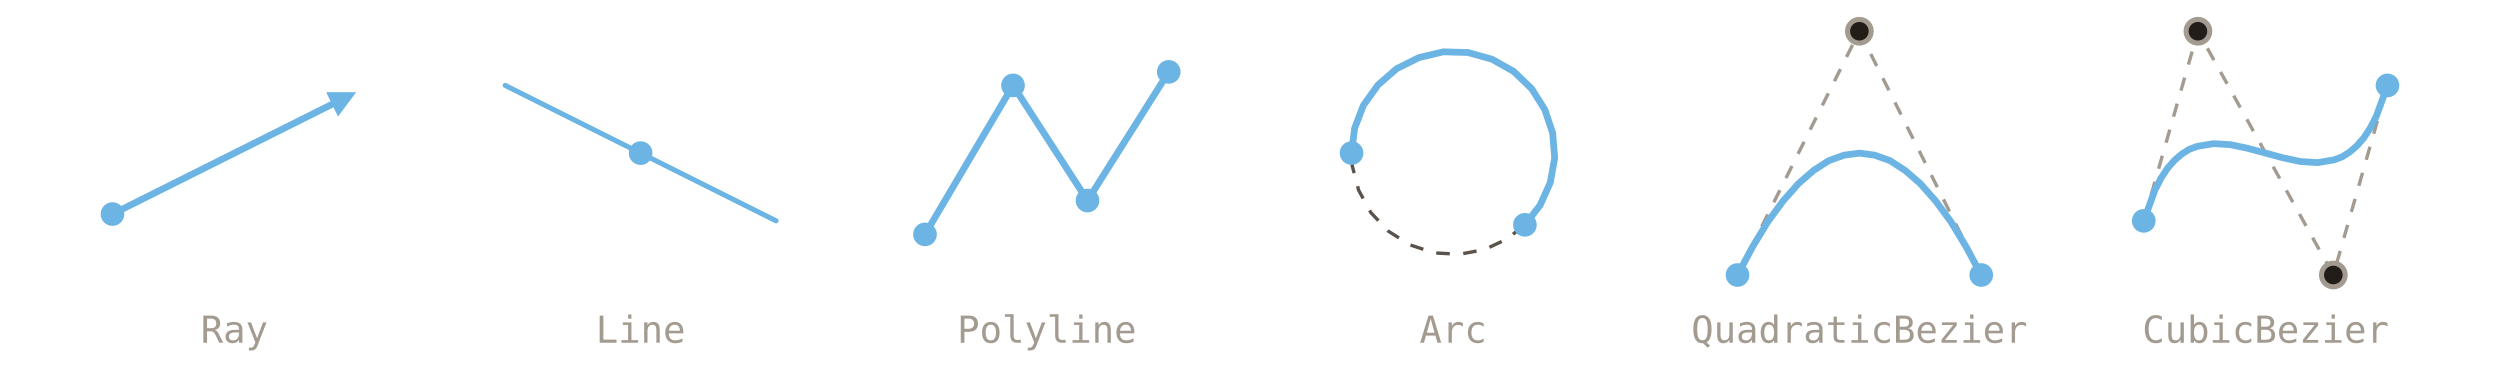
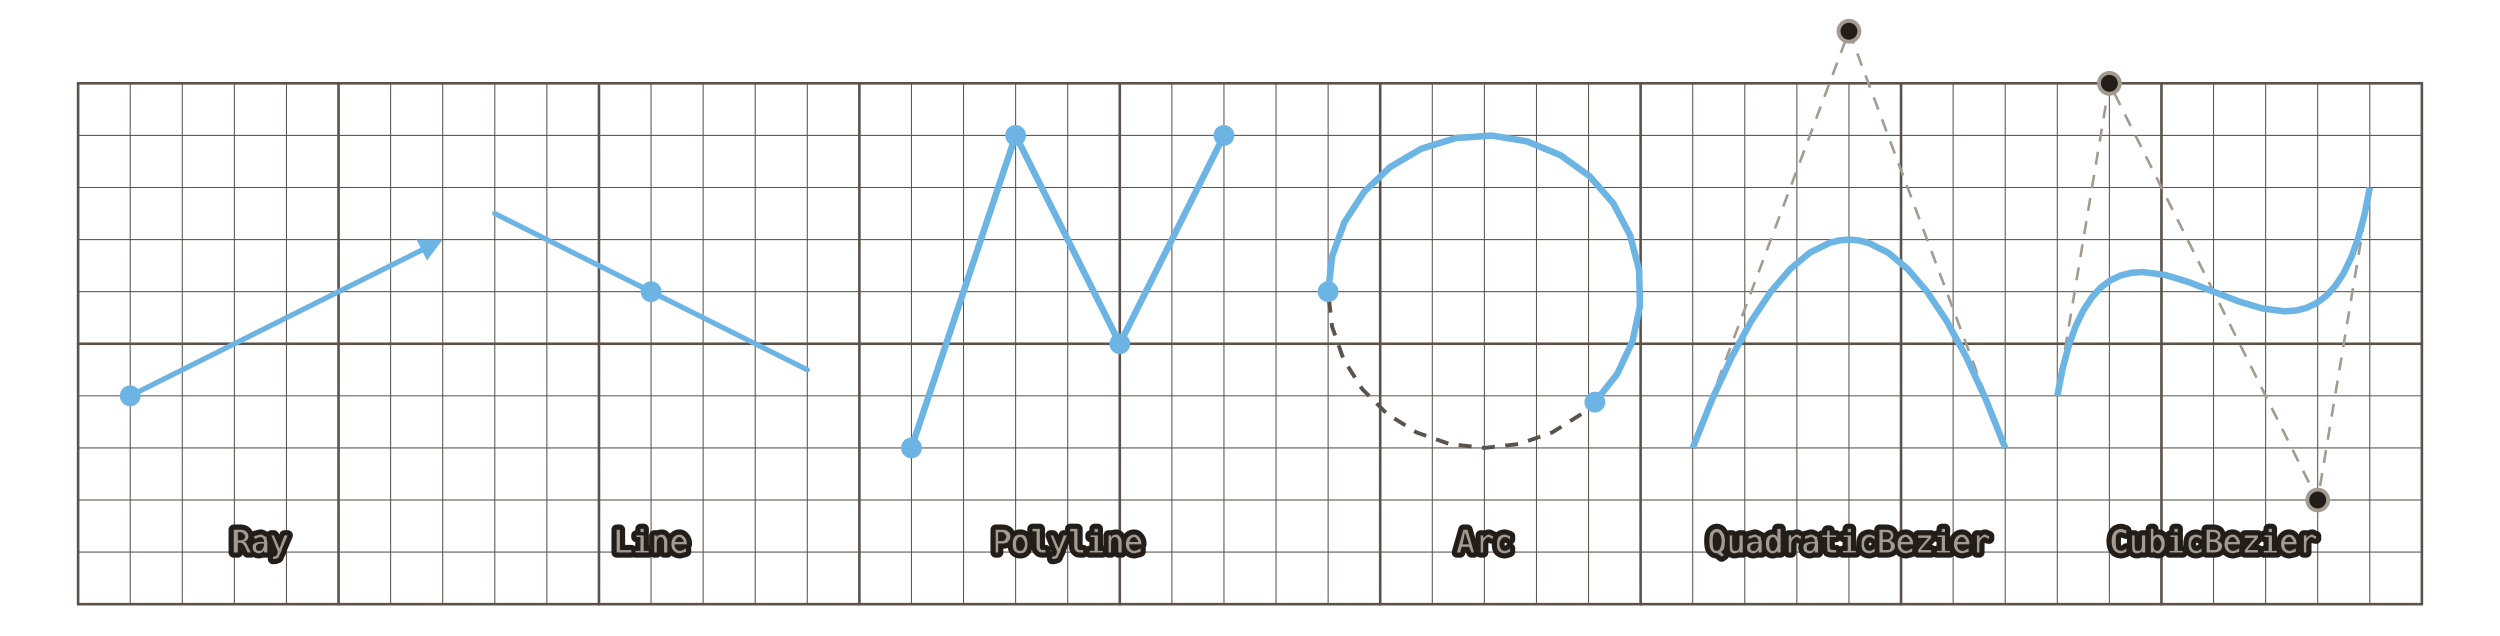
- <svg xmlns="http://www.w3.org/2000/svg" width="960" height="149" viewBox="0 0 960 149" role="img">
-   <g transform="translate(43.2 35.4) scale(1.3) translate(32.0 16.0)">
-     <line x1="-32.0" y1="20.0" x2="32.8" y2="-12.4" stroke="#6bb4e3" stroke-width="2" stroke-linecap="round" />
-     <polygon points="40.0,-16.0 34.6,-8.8 31.1,-16.0" fill="#6bb4e3" />
-     <circle cx="-32.0" cy="20.0" r="3.5" fill="#6bb4e3" />
+ <svg xmlns="http://www.w3.org/2000/svg" width="960" height="244" viewBox="0 0 960 244" role="img">
+   <g transform="translate(30.0 12.0) scale(20) translate(-0.000 1.000)">
+     <line x1="0.000" y1="0.000" x2="0.000" y2="10.000" stroke="#5a524b" stroke-width="0.050" stroke-linecap="round" />
+     <line x1="1.000" y1="0.000" x2="1.000" y2="10.000" stroke="#5a524b" stroke-width="0.020" stroke-linecap="round" />
+     <line x1="2.000" y1="0.000" x2="2.000" y2="10.000" stroke="#5a524b" stroke-width="0.020" stroke-linecap="round" />
+     <line x1="3.000" y1="0.000" x2="3.000" y2="10.000" stroke="#5a524b" stroke-width="0.020" stroke-linecap="round" />
+     <line x1="4.000" y1="0.000" x2="4.000" y2="10.000" stroke="#5a524b" stroke-width="0.020" stroke-linecap="round" />
+     <line x1="5.000" y1="0.000" x2="5.000" y2="10.000" stroke="#5a524b" stroke-width="0.050" stroke-linecap="round" />
+     <line x1="6.000" y1="0.000" x2="6.000" y2="10.000" stroke="#5a524b" stroke-width="0.020" stroke-linecap="round" />
+     <line x1="7.000" y1="0.000" x2="7.000" y2="10.000" stroke="#5a524b" stroke-width="0.020" stroke-linecap="round" />
+     <line x1="8.000" y1="0.000" x2="8.000" y2="10.000" stroke="#5a524b" stroke-width="0.020" stroke-linecap="round" />
+     <line x1="9.000" y1="0.000" x2="9.000" y2="10.000" stroke="#5a524b" stroke-width="0.020" stroke-linecap="round" />
+     <line x1="10.000" y1="0.000" x2="10.000" y2="10.000" stroke="#5a524b" stroke-width="0.050" stroke-linecap="round" />
+     <line x1="11.000" y1="0.000" x2="11.000" y2="10.000" stroke="#5a524b" stroke-width="0.020" stroke-linecap="round" />
+     <line x1="12.000" y1="0.000" x2="12.000" y2="10.000" stroke="#5a524b" stroke-width="0.020" stroke-linecap="round" />
+     <line x1="13.000" y1="0.000" x2="13.000" y2="10.000" stroke="#5a524b" stroke-width="0.020" stroke-linecap="round" />
+     <line x1="14.000" y1="0.000" x2="14.000" y2="10.000" stroke="#5a524b" stroke-width="0.020" stroke-linecap="round" />
+     <line x1="15.000" y1="0.000" x2="15.000" y2="10.000" stroke="#5a524b" stroke-width="0.050" stroke-linecap="round" />
+     <line x1="16.000" y1="0.000" x2="16.000" y2="10.000" stroke="#5a524b" stroke-width="0.020" stroke-linecap="round" />
+     <line x1="17.000" y1="0.000" x2="17.000" y2="10.000" stroke="#5a524b" stroke-width="0.020" stroke-linecap="round" />
+     <line x1="18.000" y1="0.000" x2="18.000" y2="10.000" stroke="#5a524b" stroke-width="0.020" stroke-linecap="round" />
+     <line x1="19.000" y1="0.000" x2="19.000" y2="10.000" stroke="#5a524b" stroke-width="0.020" stroke-linecap="round" />
+     <line x1="20.000" y1="0.000" x2="20.000" y2="10.000" stroke="#5a524b" stroke-width="0.050" stroke-linecap="round" />
+     <line x1="21.000" y1="0.000" x2="21.000" y2="10.000" stroke="#5a524b" stroke-width="0.020" stroke-linecap="round" />
+     <line x1="22.000" y1="0.000" x2="22.000" y2="10.000" stroke="#5a524b" stroke-width="0.020" stroke-linecap="round" />
+     <line x1="23.000" y1="0.000" x2="23.000" y2="10.000" stroke="#5a524b" stroke-width="0.020" stroke-linecap="round" />
+     <line x1="24.000" y1="0.000" x2="24.000" y2="10.000" stroke="#5a524b" stroke-width="0.020" stroke-linecap="round" />
+     <line x1="25.000" y1="0.000" x2="25.000" y2="10.000" stroke="#5a524b" stroke-width="0.050" stroke-linecap="round" />
+     <line x1="26.000" y1="0.000" x2="26.000" y2="10.000" stroke="#5a524b" stroke-width="0.020" stroke-linecap="round" />
+     <line x1="27.000" y1="0.000" x2="27.000" y2="10.000" stroke="#5a524b" stroke-width="0.020" stroke-linecap="round" />
+     <line x1="28.000" y1="0.000" x2="28.000" y2="10.000" stroke="#5a524b" stroke-width="0.020" stroke-linecap="round" />
+     <line x1="29.000" y1="0.000" x2="29.000" y2="10.000" stroke="#5a524b" stroke-width="0.020" stroke-linecap="round" />
+     <line x1="30.000" y1="0.000" x2="30.000" y2="10.000" stroke="#5a524b" stroke-width="0.050" stroke-linecap="round" />
+     <line x1="31.000" y1="0.000" x2="31.000" y2="10.000" stroke="#5a524b" stroke-width="0.020" stroke-linecap="round" />
+     <line x1="32.000" y1="0.000" x2="32.000" y2="10.000" stroke="#5a524b" stroke-width="0.020" stroke-linecap="round" />
+     <line x1="33.000" y1="0.000" x2="33.000" y2="10.000" stroke="#5a524b" stroke-width="0.020" stroke-linecap="round" />
+     <line x1="34.000" y1="0.000" x2="34.000" y2="10.000" stroke="#5a524b" stroke-width="0.020" stroke-linecap="round" />
+     <line x1="35.000" y1="0.000" x2="35.000" y2="10.000" stroke="#5a524b" stroke-width="0.050" stroke-linecap="round" />
+     <line x1="36.000" y1="0.000" x2="36.000" y2="10.000" stroke="#5a524b" stroke-width="0.020" stroke-linecap="round" />
+     <line x1="37.000" y1="0.000" x2="37.000" y2="10.000" stroke="#5a524b" stroke-width="0.020" stroke-linecap="round" />
+     <line x1="38.000" y1="0.000" x2="38.000" y2="10.000" stroke="#5a524b" stroke-width="0.020" stroke-linecap="round" />
+     <line x1="39.000" y1="0.000" x2="39.000" y2="10.000" stroke="#5a524b" stroke-width="0.020" stroke-linecap="round" />
+     <line x1="40.000" y1="0.000" x2="40.000" y2="10.000" stroke="#5a524b" stroke-width="0.050" stroke-linecap="round" />
+     <line x1="41.000" y1="0.000" x2="41.000" y2="10.000" stroke="#5a524b" stroke-width="0.020" stroke-linecap="round" />
+     <line x1="42.000" y1="0.000" x2="42.000" y2="10.000" stroke="#5a524b" stroke-width="0.020" stroke-linecap="round" />
+     <line x1="43.000" y1="0.000" x2="43.000" y2="10.000" stroke="#5a524b" stroke-width="0.020" stroke-linecap="round" />
+     <line x1="44.000" y1="0.000" x2="44.000" y2="10.000" stroke="#5a524b" stroke-width="0.020" stroke-linecap="round" />
+     <line x1="45.000" y1="0.000" x2="45.000" y2="10.000" stroke="#5a524b" stroke-width="0.050" stroke-linecap="round" />
+     <line x1="0.000" y1="0.000" x2="45.000" y2="0.000" stroke="#5a524b" stroke-width="0.050" stroke-linecap="round" />
+     <line x1="0.000" y1="1.000" x2="45.000" y2="1.000" stroke="#5a524b" stroke-width="0.020" stroke-linecap="round" />
+     <line x1="0.000" y1="2.000" x2="45.000" y2="2.000" stroke="#5a524b" stroke-width="0.020" stroke-linecap="round" />
+     <line x1="0.000" y1="3.000" x2="45.000" y2="3.000" stroke="#5a524b" stroke-width="0.020" stroke-linecap="round" />
+     <line x1="0.000" y1="4.000" x2="45.000" y2="4.000" stroke="#5a524b" stroke-width="0.020" stroke-linecap="round" />
+     <line x1="0.000" y1="5.000" x2="45.000" y2="5.000" stroke="#5a524b" stroke-width="0.050" stroke-linecap="round" />
+     <line x1="0.000" y1="6.000" x2="45.000" y2="6.000" stroke="#5a524b" stroke-width="0.020" stroke-linecap="round" />
+     <line x1="0.000" y1="7.000" x2="45.000" y2="7.000" stroke="#5a524b" stroke-width="0.020" stroke-linecap="round" />
+     <line x1="0.000" y1="8.000" x2="45.000" y2="8.000" stroke="#5a524b" stroke-width="0.020" stroke-linecap="round" />
+     <line x1="0.000" y1="9.000" x2="45.000" y2="9.000" stroke="#5a524b" stroke-width="0.020" stroke-linecap="round" />
+     <line x1="0.000" y1="10.000" x2="45.000" y2="10.000" stroke="#5a524b" stroke-width="0.050" stroke-linecap="round" />
+     <line x1="1.000" y1="6.000" x2="6.598" y2="3.201" stroke="#6bb4e3" stroke-width="0.100" stroke-linecap="round" />
+     <polygon points="7.000,3.000 6.698,3.402 6.497,3.000" fill="#6bb4e3" />
+     <circle cx="1.000" cy="6.000" r="0.200" fill="#6bb4e3" />
+     <line x1="8.000" y1="2.500" x2="14.000" y2="5.500" stroke="#6bb4e3" stroke-width="0.100" stroke-linecap="round" />
+     <circle cx="11.000" cy="4.000" r="0.200" fill="#6bb4e3" />
+     <polyline points="16.000,7.000 18.000,1.000 20.000,5.000 22.000,1.000" fill="none" stroke="#6bb4e3" stroke-width="0.125" stroke-linejoin="round" />
+     <circle cx="16.000" cy="7.000" r="0.200" fill="#6bb4e3" />
+     <circle cx="18.000" cy="1.000" r="0.200" fill="#6bb4e3" />
+     <circle cx="20.000" cy="5.000" r="0.200" fill="#6bb4e3" />
+     <circle cx="22.000" cy="1.000" r="0.200" fill="#6bb4e3" />
+     <polygon points="30.000,4.000 29.925,4.668 29.703,5.302 29.345,5.870 28.870,6.345 28.302,6.703 27.668,6.925 27.000,7.000 26.332,6.925 25.698,6.703 25.130,6.345 24.655,5.870 24.297,5.302 24.075,4.668 24.000,4.000 24.075,3.332 24.297,2.698 24.655,2.130 25.130,1.655 25.698,1.297 26.332,1.075 27.000,1.000 27.668,1.075 28.302,1.297 28.870,1.655 29.345,2.130 29.703,2.698 29.925,3.332" fill="none" stroke="#5a524b" stroke-width="0.075" stroke-dasharray="0.250 0.200" stroke-linejoin="round" />
+     <polyline points="24.000,4.000 24.080,3.313 24.315,2.663 24.692,2.083 25.192,1.606 25.788,1.256 26.449,1.051 27.139,1.003 27.821,1.115 28.460,1.379 29.021,1.783 29.475,2.305 29.797,2.916 29.971,3.586 29.987,4.277 29.844,4.953 29.551,5.579 29.121,6.121" fill="none" stroke="#6bb4e3" stroke-width="0.125" stroke-linejoin="round" />
+     <circle cx="24.000" cy="4.000" r="0.200" fill="#6bb4e3" />
+     <circle cx="29.121" cy="6.121" r="0.200" fill="#6bb4e3" />
+     <polyline points="31.000,7.000 34.000,-1.000 37.000,7.000" fill="none" stroke="#a39a90" stroke-width="0.050" stroke-dasharray="0.250 0.200" stroke-linejoin="round" />
+     <polyline points="31.000,7.000 31.375,6.062 31.750,5.250 32.125,4.562 32.500,4.000 32.875,3.562 33.250,3.250 33.625,3.063 33.812,3.016 34.000,3.000 34.188,3.016 34.375,3.063 34.750,3.250 35.125,3.562 35.500,4.000 35.875,4.562 36.250,5.250 36.625,6.062 37.000,7.000" fill="none" stroke="#6bb4e3" stroke-width="0.125" stroke-linejoin="round" />
+     <circle cx="34.000" cy="-1.000" r="0.200" fill="#221d19" stroke="#a39a90" stroke-width="0.075" />
+     <polyline points="38.000,6.000 39.000,0.000 43.000,8.000 44.000,2.000" fill="none" stroke="#a39a90" stroke-width="0.050" stroke-dasharray="0.250 0.200" stroke-linejoin="round" />
+     <polyline points="38.000,6.000 38.102,5.478 38.221,5.032 38.355,4.659 38.504,4.352 38.666,4.106 38.839,3.917 39.024,3.779 39.219,3.688 39.422,3.637 39.633,3.622 40.074,3.680 40.533,3.819 41.000,4.000 41.467,4.181 41.926,4.320 42.367,4.378 42.578,4.363 42.781,4.312 42.976,4.221 43.161,4.083 43.334,3.894 43.496,3.648 43.645,3.341 43.779,2.968 43.898,2.522 44.000,2.000" fill="none" stroke="#6bb4e3" stroke-width="0.125" stroke-linejoin="round" />
+     <circle cx="39.000" cy="0.000" r="0.200" fill="#221d19" stroke="#a39a90" stroke-width="0.075" />
+     <circle cx="43.000" cy="8.000" r="0.200" fill="#221d19" stroke="#a39a90" stroke-width="0.075" />
+     <text x="3.500" y="9.010" font-family="ui-monospace, SFMono-Regular, Menlo, Consolas, monospace" font-size="0.600" text-anchor="middle" fill="#a39a90" stroke="#221d19" stroke-width="0.200" stroke-linejoin="round" paint-order="stroke">Ray</text>
+     <text x="11.000" y="9.010" font-family="ui-monospace, SFMono-Regular, Menlo, Consolas, monospace" font-size="0.600" text-anchor="middle" fill="#a39a90" stroke="#221d19" stroke-width="0.200" stroke-linejoin="round" paint-order="stroke">Line</text>
+     <text x="19.000" y="9.010" font-family="ui-monospace, SFMono-Regular, Menlo, Consolas, monospace" font-size="0.600" text-anchor="middle" fill="#a39a90" stroke="#221d19" stroke-width="0.200" stroke-linejoin="round" paint-order="stroke">Polyline</text>
+     <text x="27.000" y="9.010" font-family="ui-monospace, SFMono-Regular, Menlo, Consolas, monospace" font-size="0.600" text-anchor="middle" fill="#a39a90" stroke="#221d19" stroke-width="0.200" stroke-linejoin="round" paint-order="stroke">Arc</text>
+     <text x="34.000" y="9.010" font-family="ui-monospace, SFMono-Regular, Menlo, Consolas, monospace" font-size="0.600" text-anchor="middle" fill="#a39a90" stroke="#221d19" stroke-width="0.200" stroke-linejoin="round" paint-order="stroke">QuadraticBezier</text>
+     <text x="41.000" y="9.010" font-family="ui-monospace, SFMono-Regular, Menlo, Consolas, monospace" font-size="0.600" text-anchor="middle" fill="#a39a90" stroke="#221d19" stroke-width="0.200" stroke-linejoin="round" paint-order="stroke">CubicBezier</text>
  </g>
-   <text x="90.0" y="131.6" font-family="ui-monospace, SFMono-Regular, Menlo, Consolas, monospace" font-size="14.3" text-anchor="middle" fill="#a39a90">Ray</text>
-   <g transform="translate(194.0 32.8) scale(1.3) translate(40.0 20.0)">
-     <line x1="-40.0" y1="-20.0" x2="40.0" y2="20.0" stroke="#6bb4e3" stroke-width="1.5" stroke-linecap="round" />
-     <circle cx="0.0" cy="0.0" r="3.5" fill="#6bb4e3" />
-   </g>
-   <text x="246.0" y="131.6" font-family="ui-monospace, SFMono-Regular, Menlo, Consolas, monospace" font-size="14.3" text-anchor="middle" fill="#a39a90">Line</text>
-   <g transform="translate(355.2 27.6) scale(1.3) translate(36.0 24.0)">
-     <polyline points="-36.0,24.0 -10.0,-20.0 12.0,14.0 36.0,-24.0" fill="none" stroke="#6bb4e3" stroke-width="2" stroke-linejoin="round" />
-     <circle cx="-36.0" cy="24.0" r="3.5" fill="#6bb4e3" />
-     <circle cx="-10.0" cy="-20.0" r="3.5" fill="#6bb4e3" />
-     <circle cx="12.0" cy="14.0" r="3.5" fill="#6bb4e3" />
-     <circle cx="36.0" cy="-24.0" r="3.5" fill="#6bb4e3" />
-   </g>
-   <text x="402.0" y="131.6" font-family="ui-monospace, SFMono-Regular, Menlo, Consolas, monospace" font-size="14.3" text-anchor="middle" fill="#a39a90">Polyline</text>
-   <g transform="translate(519.0 19.9) scale(1.3) translate(30.0 29.9)">
-     <polygon points="30.0,0.0 29.1,7.5 26.3,14.5 21.9,20.5 16.1,25.3 9.3,28.5 1.9,29.9 -5.6,29.5 -12.8,27.1 -19.1,23.1 -24.3,17.6 -27.9,11.0 -29.8,3.8 -29.8,-3.8 -27.9,-11.0 -24.3,-17.6 -19.1,-23.1 -12.8,-27.1 -5.6,-29.5 1.9,-29.9 9.3,-28.5 16.1,-25.3 21.9,-20.5 26.3,-14.5 29.1,-7.5" fill="none" stroke="#5a524b" stroke-width="1" stroke-dasharray="4 4" stroke-linejoin="round" />
-     <polyline points="-30.0,-0.0 -29.1,-7.3 -26.5,-14.1 -22.2,-20.1 -16.7,-24.9 -10.1,-28.2 -2.9,-29.9 4.4,-29.7 11.5,-27.7 17.9,-24.1 23.2,-19.0 27.1,-12.8 29.4,-5.9 30.0,1.5 28.7,8.7 25.7,15.4 21.2,21.2" fill="none" stroke="#6bb4e3" stroke-width="2" stroke-linejoin="round" />
-     <circle cx="-30.0" cy="-0.0" r="3.5" fill="#6bb4e3" />
-     <circle cx="21.2" cy="21.2" r="3.5" fill="#6bb4e3" />
-   </g>
-   <text x="558.0" y="131.6" font-family="ui-monospace, SFMono-Regular, Menlo, Consolas, monospace" font-size="14.3" text-anchor="middle" fill="#a39a90">Arc</text>
-   <g transform="translate(667.2 12.0) scale(1.3) translate(36.0 48.0)">
-     <polyline points="-36.0,24.0 0.0,-48.0 36.0,24.0" fill="none" stroke="#a39a90" stroke-width="1" stroke-dasharray="4 4" stroke-linejoin="round" />
-     <polyline points="-36.0,24.0 -31.5,15.6 -27.0,8.2 -22.5,2.1 -18.0,-3.0 -13.5,-6.9 -9.0,-9.8 -4.5,-11.4 0.0,-12.0 4.5,-11.4 9.0,-9.8 13.5,-6.9 18.0,-3.0 22.5,2.1 27.0,8.2 31.5,15.6 36.0,24.0" fill="none" stroke="#6bb4e3" stroke-width="2" stroke-linejoin="round" />
-     <circle cx="0.0" cy="-48.0" r="3.5" fill="#221d19" stroke="#a39a90" stroke-width="1.5" />
-     <circle cx="-36.0" cy="24.0" r="3.5" fill="#6bb4e3" />
-     <circle cx="36.0" cy="24.0" r="3.5" fill="#6bb4e3" />
-   </g>
-   <text x="714.0" y="131.6" font-family="ui-monospace, SFMono-Regular, Menlo, Consolas, monospace" font-size="14.3" text-anchor="middle" fill="#a39a90">QuadraticBezier</text>
-   <g transform="translate(823.2 12.0) scale(1.3) translate(36.0 36.0)">
-     <polyline points="-36.0,20.0 -20.0,-36.0 20.0,36.0 36.0,-20.0" fill="none" stroke="#a39a90" stroke-width="1" stroke-dasharray="4 4" stroke-linejoin="round" />
-     <polyline points="-36.0,20.0 -32.7,10.9 -30.9,7.4 -29.0,4.5 -26.9,2.1 -24.8,0.3 -22.6,-1.1 -20.2,-2.0 -15.4,-2.8 -10.4,-2.5 -5.2,-1.4 0.0,0.0 5.2,1.4 10.4,2.5 15.4,2.8 20.2,2.0 22.6,1.1 24.8,-0.3 26.9,-2.1 29.0,-4.5 30.9,-7.4 32.7,-10.9 36.0,-20.0" fill="none" stroke="#6bb4e3" stroke-width="2" stroke-linejoin="round" />
-     <circle cx="-20.0" cy="-36.0" r="3.5" fill="#221d19" stroke="#a39a90" stroke-width="1.5" />
-     <circle cx="20.0" cy="36.0" r="3.5" fill="#221d19" stroke="#a39a90" stroke-width="1.5" />
-     <circle cx="-36.0" cy="20.0" r="3.5" fill="#6bb4e3" />
-     <circle cx="36.0" cy="-20.0" r="3.5" fill="#6bb4e3" />
-   </g>
-   <text x="870.0" y="131.6" font-family="ui-monospace, SFMono-Regular, Menlo, Consolas, monospace" font-size="14.3" text-anchor="middle" fill="#a39a90">CubicBezier</text>
</svg>
